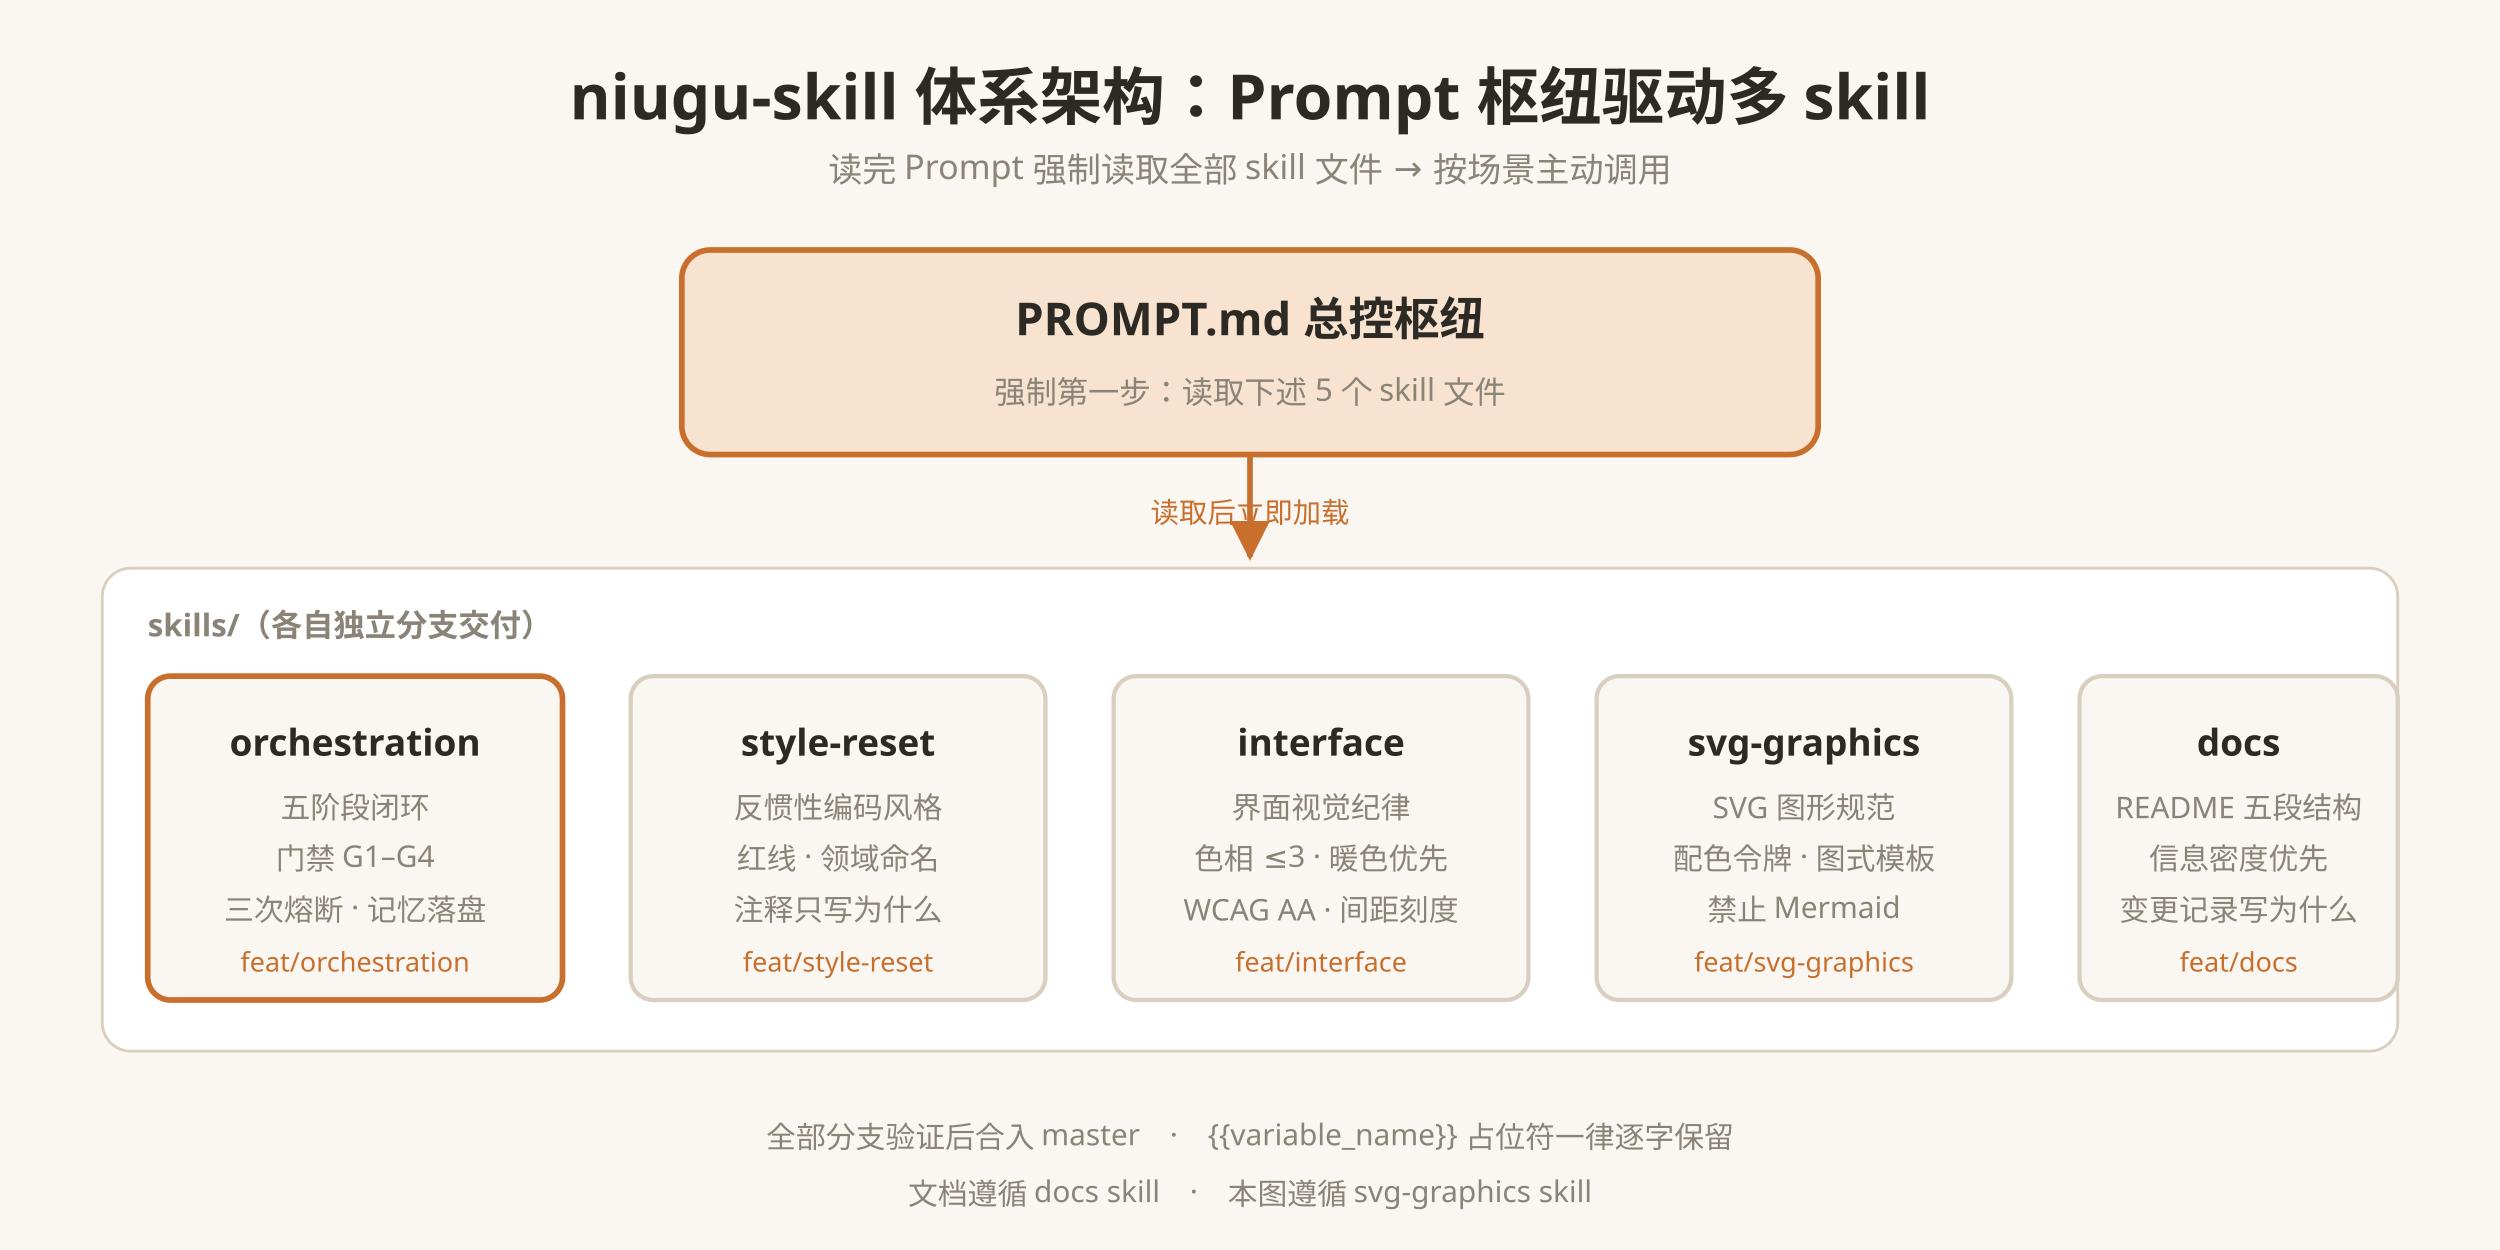
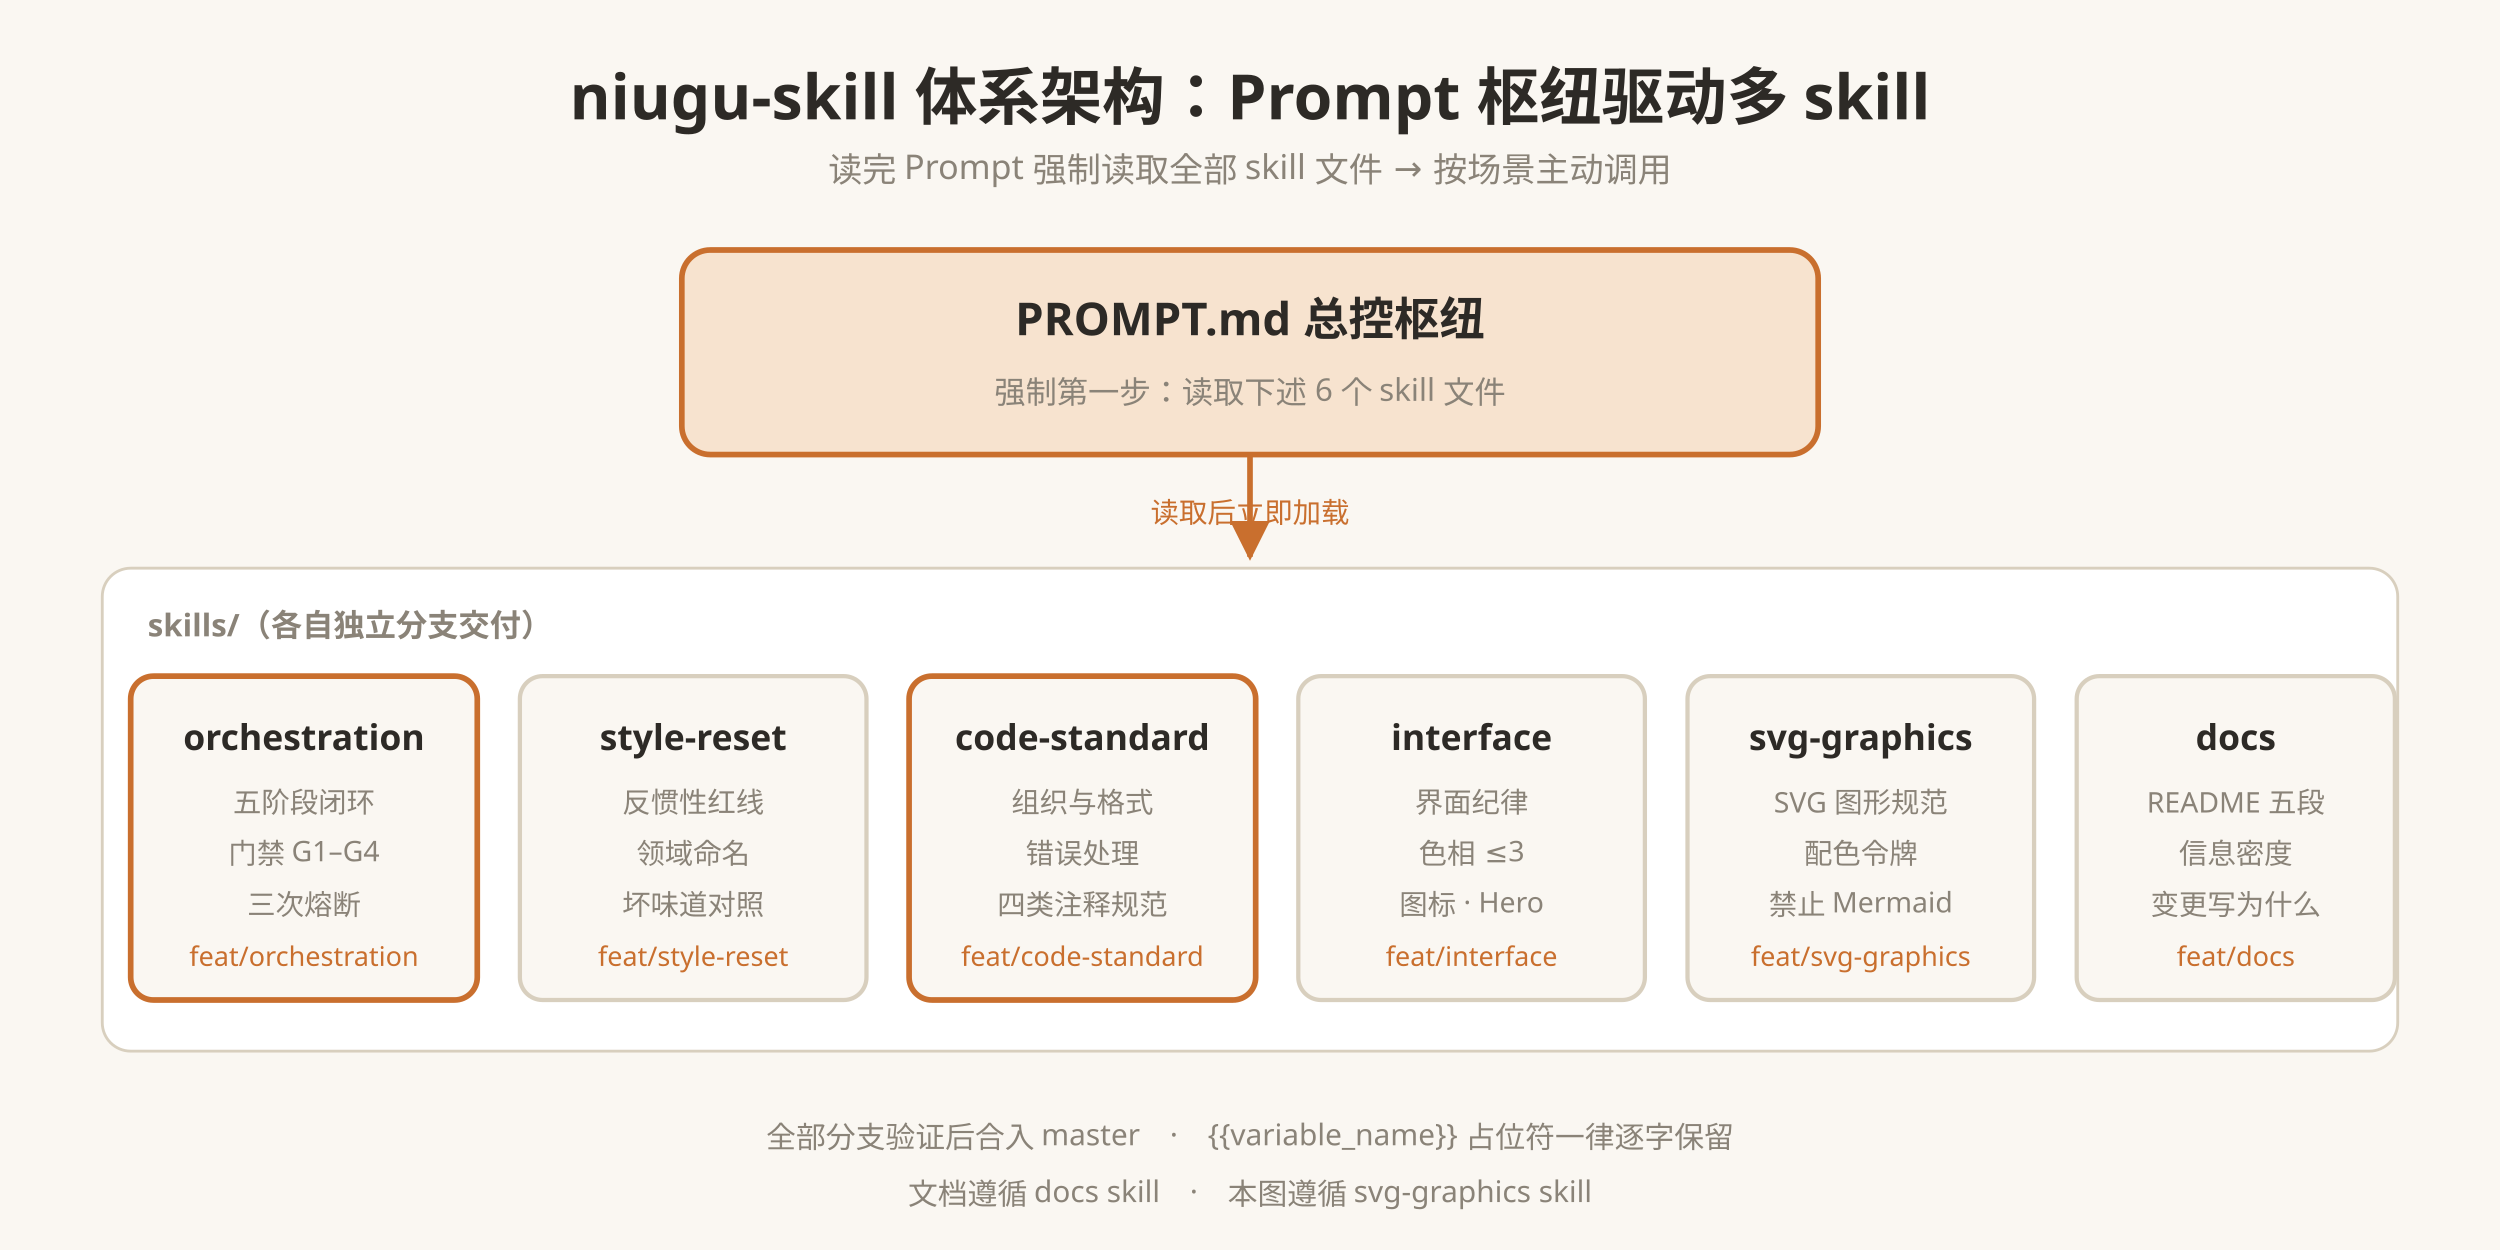
<svg xmlns="http://www.w3.org/2000/svg" viewBox="0 0 880 440" font-family="'Segoe UI', 'PingFang SC', 'Microsoft YaHei', sans-serif">
  <defs>
    <marker id="arrow" viewBox="0 0 10 10" refX="9" refY="5" markerWidth="7" markerHeight="7" orient="auto-start-reverse">
      <path d="M 0 0 L 10 5 L 0 10 z" fill="#c96f2e" />
    </marker>
  </defs>
  <rect x="0" y="0" width="880" height="440" fill="#faf7f2" />
  <text x="440" y="42" text-anchor="middle" font-size="22" font-weight="700" fill="#2d2a26">niugu-skill 体系架构：Prompt 枢纽驱动多 skill</text>
  <text x="440" y="64" text-anchor="middle" font-size="12" fill="#8a8378">读完 Prompt 强制读取全部 skill 文件 → 按场景主动调用</text>
  <rect x="240" y="88" width="400" height="72" fill="#f7e3cf" stroke="#c96f2e" stroke-width="2" rx="10" />
  <text x="440" y="118" text-anchor="middle" font-size="16" font-weight="700" fill="#2d2a26">PROMPT.md 总控枢纽</text>
-   <text x="440" y="142" text-anchor="middle" font-size="11" fill="#8a8378">强制第一步：读取下述 5 个 skill 文件</text>
+   <text x="440" y="142" text-anchor="middle" font-size="11" fill="#8a8378">强制第一步：读取下述 6 个 skill 文件</text>
  <line x1="440" y1="160" x2="440" y2="196" stroke="#c96f2e" stroke-width="2" marker-end="url(#arrow)" />
  <text x="440" y="184" text-anchor="middle" font-size="10" fill="#c96f2e">读取后立即加载</text>
  <rect x="36" y="200" width="808" height="170" fill="#ffffff" stroke="#d8cfbe" stroke-width="1" rx="10" />
  <text x="52" y="224" font-size="11" font-weight="700" fill="#8a8378">skills/（各自独立分支交付）</text>
-   <rect x="52" y="238" width="146" height="114" fill="#faf7f2" stroke="#c96f2e" stroke-width="2" rx="8" />
-   <text x="125" y="266" text-anchor="middle" font-size="13" font-weight="700" fill="#2d2a26">orchestration</text>
-   <text x="125" y="288" text-anchor="middle" font-size="10.5" fill="#8a8378">五阶段闭环</text>
-   <text x="125" y="306" text-anchor="middle" font-size="10.5" fill="#8a8378">门禁 G1–G4</text>
-   <text x="125" y="324" text-anchor="middle" font-size="10.5" fill="#8a8378">三次熔断 · 记忆落盘</text>
-   <text x="125" y="342" text-anchor="middle" font-size="9.5" fill="#c96f2e">feat/orchestration</text>
-   <rect x="222" y="238" width="146" height="114" fill="#faf7f2" stroke="#d8cfbe" stroke-width="1.5" rx="8" />
-   <text x="295" y="266" text-anchor="middle" font-size="13" font-weight="700" fill="#2d2a26">style-reset</text>
-   <text x="295" y="288" text-anchor="middle" font-size="10.5" fill="#8a8378">反惯性编码风格</text>
-   <text x="295" y="306" text-anchor="middle" font-size="10.5" fill="#8a8378">红线 · 领域命名</text>
-   <text x="295" y="324" text-anchor="middle" font-size="10.5" fill="#8a8378">注释只写为什么</text>
-   <text x="295" y="342" text-anchor="middle" font-size="9.5" fill="#c96f2e">feat/style-reset</text>
-   <rect x="392" y="238" width="146" height="114" fill="#faf7f2" stroke="#d8cfbe" stroke-width="1.5" rx="8" />
-   <text x="465" y="266" text-anchor="middle" font-size="13" font-weight="700" fill="#2d2a26">interface</text>
-   <text x="465" y="288" text-anchor="middle" font-size="10.5" fill="#8a8378">界面视觉纪律</text>
-   <text x="465" y="306" text-anchor="middle" font-size="10.5" fill="#8a8378">色相 ≤3 · 暖色优先</text>
-   <text x="465" y="324" text-anchor="middle" font-size="10.5" fill="#8a8378">WCAG AA · 间距刻度</text>
-   <text x="465" y="342" text-anchor="middle" font-size="9.5" fill="#c96f2e">feat/interface</text>
-   <rect x="562" y="238" width="146" height="114" fill="#faf7f2" stroke="#d8cfbe" stroke-width="1.5" rx="8" />
-   <text x="635" y="266" text-anchor="middle" font-size="13" font-weight="700" fill="#2d2a26">svg-graphics</text>
-   <text x="635" y="288" text-anchor="middle" font-size="10.5" fill="#8a8378">SVG 图形规范</text>
-   <text x="635" y="306" text-anchor="middle" font-size="10.5" fill="#8a8378">配色令牌 · 图式模板</text>
-   <text x="635" y="324" text-anchor="middle" font-size="10.5" fill="#8a8378">禁止 Mermaid</text>
-   <text x="635" y="342" text-anchor="middle" font-size="9.5" fill="#c96f2e">feat/svg-graphics</text>
-   <rect x="732" y="238" width="112" height="114" fill="#faf7f2" stroke="#d8cfbe" stroke-width="1.5" rx="8" />
-   <text x="788" y="266" text-anchor="middle" font-size="13" font-weight="700" fill="#2d2a26">docs</text>
-   <text x="788" y="288" text-anchor="middle" font-size="10.5" fill="#8a8378">README 五段结构</text>
-   <text x="788" y="306" text-anchor="middle" font-size="10.5" fill="#8a8378">信息密度优先</text>
-   <text x="788" y="324" text-anchor="middle" font-size="10.5" fill="#8a8378">变更记录写为什么</text>
-   <text x="788" y="342" text-anchor="middle" font-size="9.5" fill="#c96f2e">feat/docs</text>
+   <rect x="46" y="238" width="122" height="114" fill="#faf7f2" stroke="#c96f2e" stroke-width="2" rx="8" />
+   <text x="107" y="264" text-anchor="middle" font-size="12.5" font-weight="700" fill="#2d2a26">orchestration</text>
+   <text x="107" y="286" text-anchor="middle" font-size="10" fill="#8a8378">五阶段闭环</text>
+   <text x="107" y="304" text-anchor="middle" font-size="10" fill="#8a8378">门禁 G1–G4</text>
+   <text x="107" y="322" text-anchor="middle" font-size="10" fill="#8a8378">三次熔断</text>
+   <text x="107" y="340" text-anchor="middle" font-size="9.5" fill="#c96f2e">feat/orchestration</text>
+   <rect x="183" y="238" width="122" height="114" fill="#faf7f2" stroke="#d8cfbe" stroke-width="1.5" rx="8" />
+   <text x="244" y="264" text-anchor="middle" font-size="12.5" font-weight="700" fill="#2d2a26">style-reset</text>
+   <text x="244" y="286" text-anchor="middle" font-size="10" fill="#8a8378">反惯性红线</text>
+   <text x="244" y="304" text-anchor="middle" font-size="10" fill="#8a8378">领域命名</text>
+   <text x="244" y="322" text-anchor="middle" font-size="10" fill="#8a8378">坏味道对照</text>
+   <text x="244" y="340" text-anchor="middle" font-size="9.5" fill="#c96f2e">feat/style-reset</text>
+   <rect x="320" y="238" width="122" height="114" fill="#faf7f2" stroke="#c96f2e" stroke-width="2" rx="8" />
+   <text x="381" y="264" text-anchor="middle" font-size="12.5" font-weight="700" fill="#2d2a26">code-standard</text>
+   <text x="381" y="286" text-anchor="middle" font-size="10" fill="#8a8378">组织与格式</text>
+   <text x="381" y="304" text-anchor="middle" font-size="10" fill="#8a8378">错误处理</text>
+   <text x="381" y="322" text-anchor="middle" font-size="10" fill="#8a8378">四类注释规范</text>
+   <text x="381" y="340" text-anchor="middle" font-size="9.5" fill="#c96f2e">feat/code-standard</text>
+   <rect x="457" y="238" width="122" height="114" fill="#faf7f2" stroke="#d8cfbe" stroke-width="1.5" rx="8" />
+   <text x="518" y="264" text-anchor="middle" font-size="12.5" font-weight="700" fill="#2d2a26">interface</text>
+   <text x="518" y="286" text-anchor="middle" font-size="10" fill="#8a8378">界面纪律</text>
+   <text x="518" y="304" text-anchor="middle" font-size="10" fill="#8a8378">色相 ≤3</text>
+   <text x="518" y="322" text-anchor="middle" font-size="10" fill="#8a8378">图标 · Hero</text>
+   <text x="518" y="340" text-anchor="middle" font-size="9.5" fill="#c96f2e">feat/interface</text>
+   <rect x="594" y="238" width="122" height="114" fill="#faf7f2" stroke="#d8cfbe" stroke-width="1.5" rx="8" />
+   <text x="655" y="264" text-anchor="middle" font-size="12.5" font-weight="700" fill="#2d2a26">svg-graphics</text>
+   <text x="655" y="286" text-anchor="middle" font-size="10" fill="#8a8378">SVG 图形规范</text>
+   <text x="655" y="304" text-anchor="middle" font-size="10" fill="#8a8378">配色令牌</text>
+   <text x="655" y="322" text-anchor="middle" font-size="10" fill="#8a8378">禁止 Mermaid</text>
+   <text x="655" y="340" text-anchor="middle" font-size="9.5" fill="#c96f2e">feat/svg-graphics</text>
+   <rect x="731" y="238" width="112" height="114" fill="#faf7f2" stroke="#d8cfbe" stroke-width="1.5" rx="8" />
+   <text x="787" y="264" text-anchor="middle" font-size="12.5" font-weight="700" fill="#2d2a26">docs</text>
+   <text x="787" y="286" text-anchor="middle" font-size="10" fill="#8a8378">README 五段</text>
+   <text x="787" y="304" text-anchor="middle" font-size="10" fill="#8a8378">信息密度</text>
+   <text x="787" y="322" text-anchor="middle" font-size="10" fill="#8a8378">变更写为什么</text>
+   <text x="787" y="340" text-anchor="middle" font-size="9.5" fill="#c96f2e">feat/docs</text>
  <text x="440" y="404" text-anchor="middle" font-size="10.5" fill="#8a8378">全部分支验证后合入 master　·　{{variable_name}} 占位符一律逐字保留</text>
  <text x="440" y="424" text-anchor="middle" font-size="10.5" fill="#8a8378">文档遵循 docs skill　·　本图遵循 svg-graphics skill</text>
</svg>
